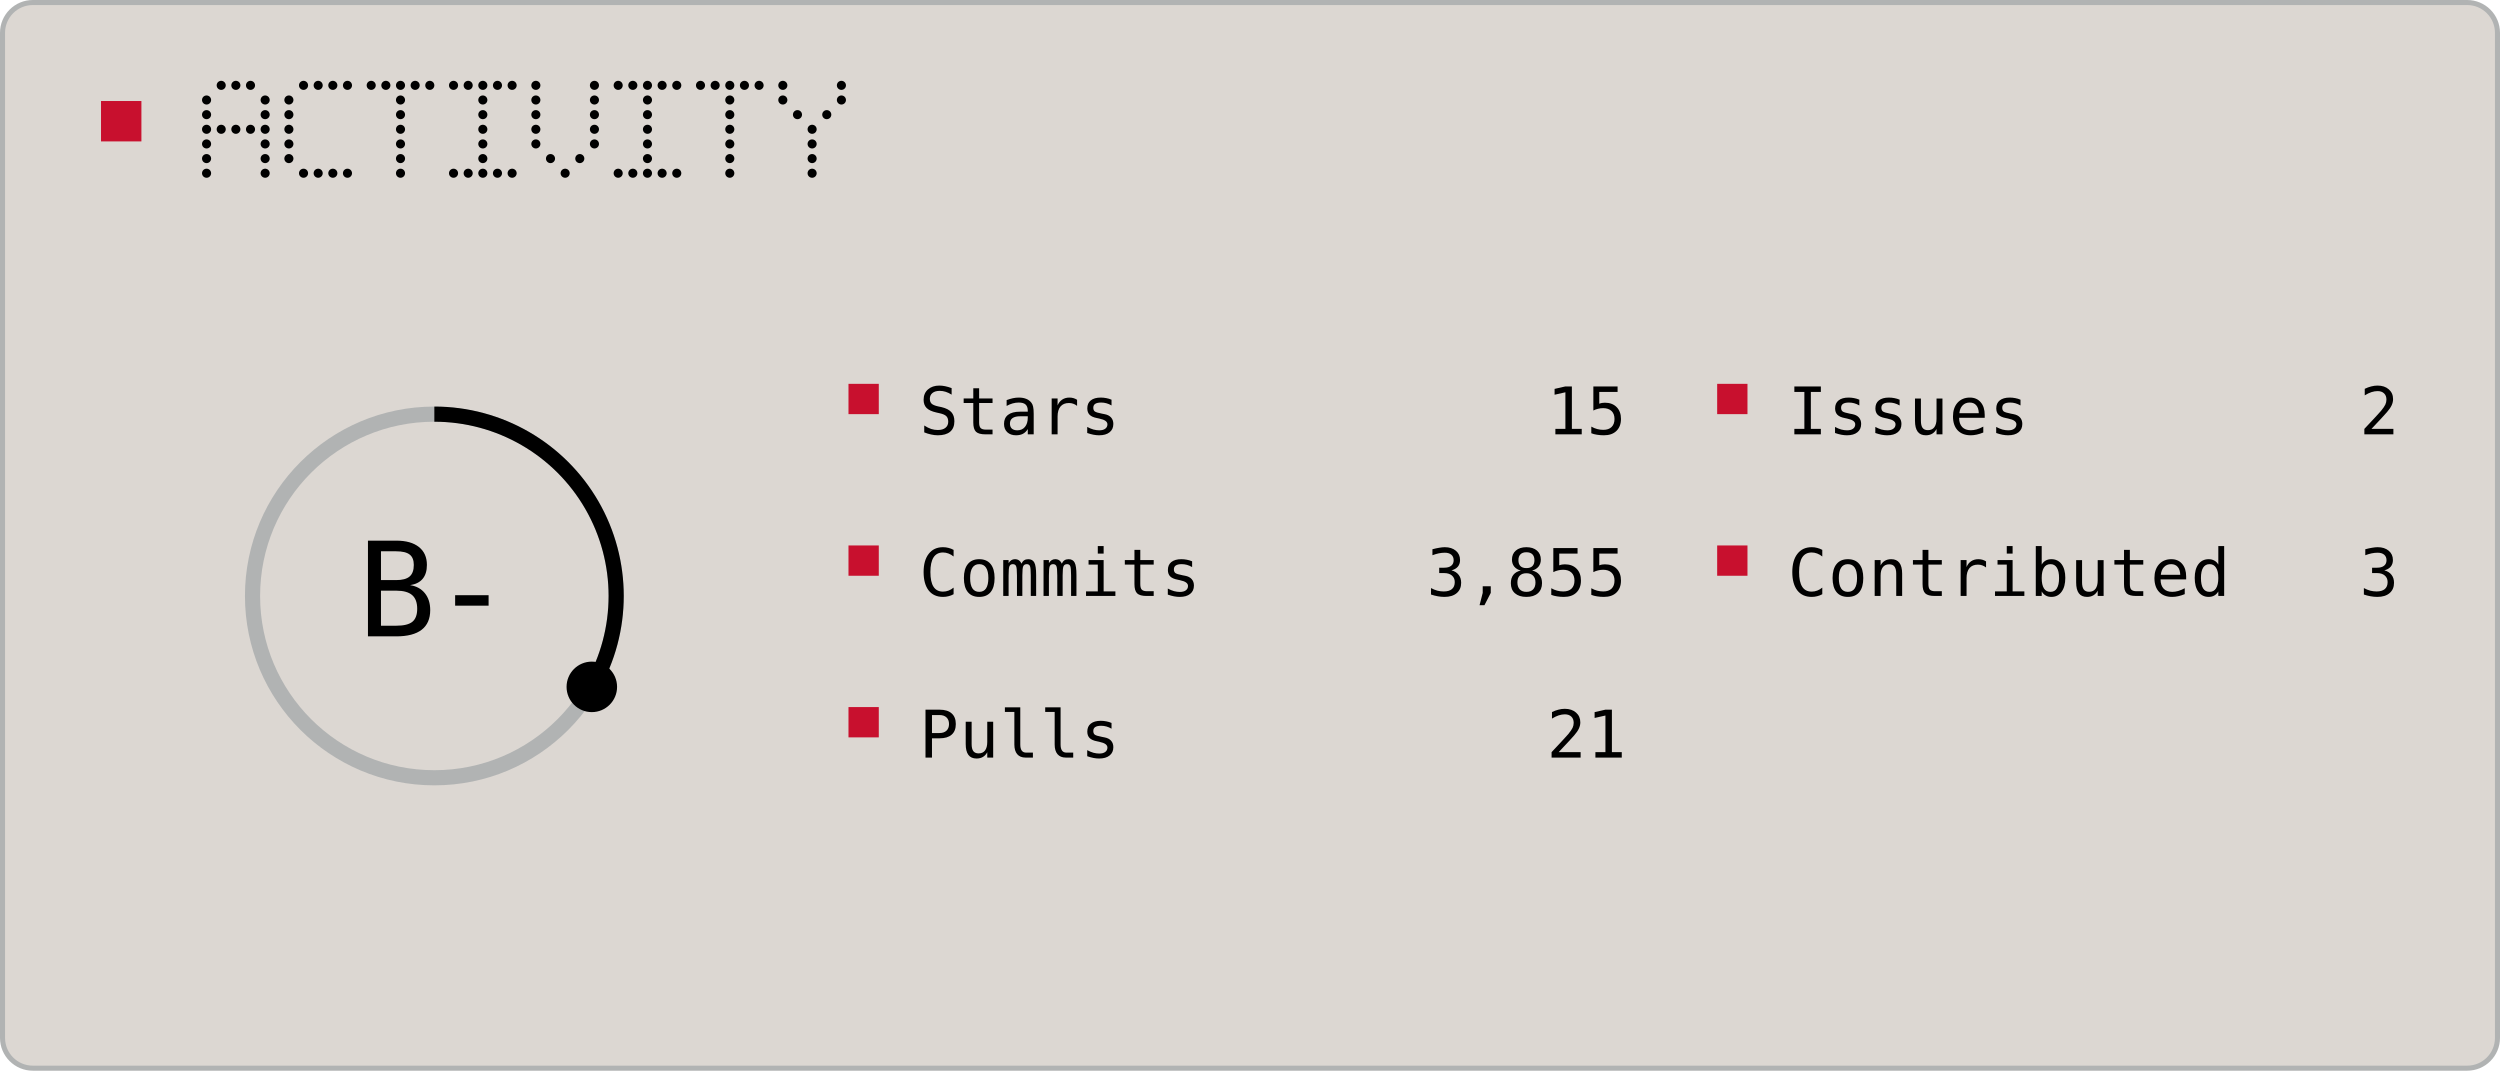
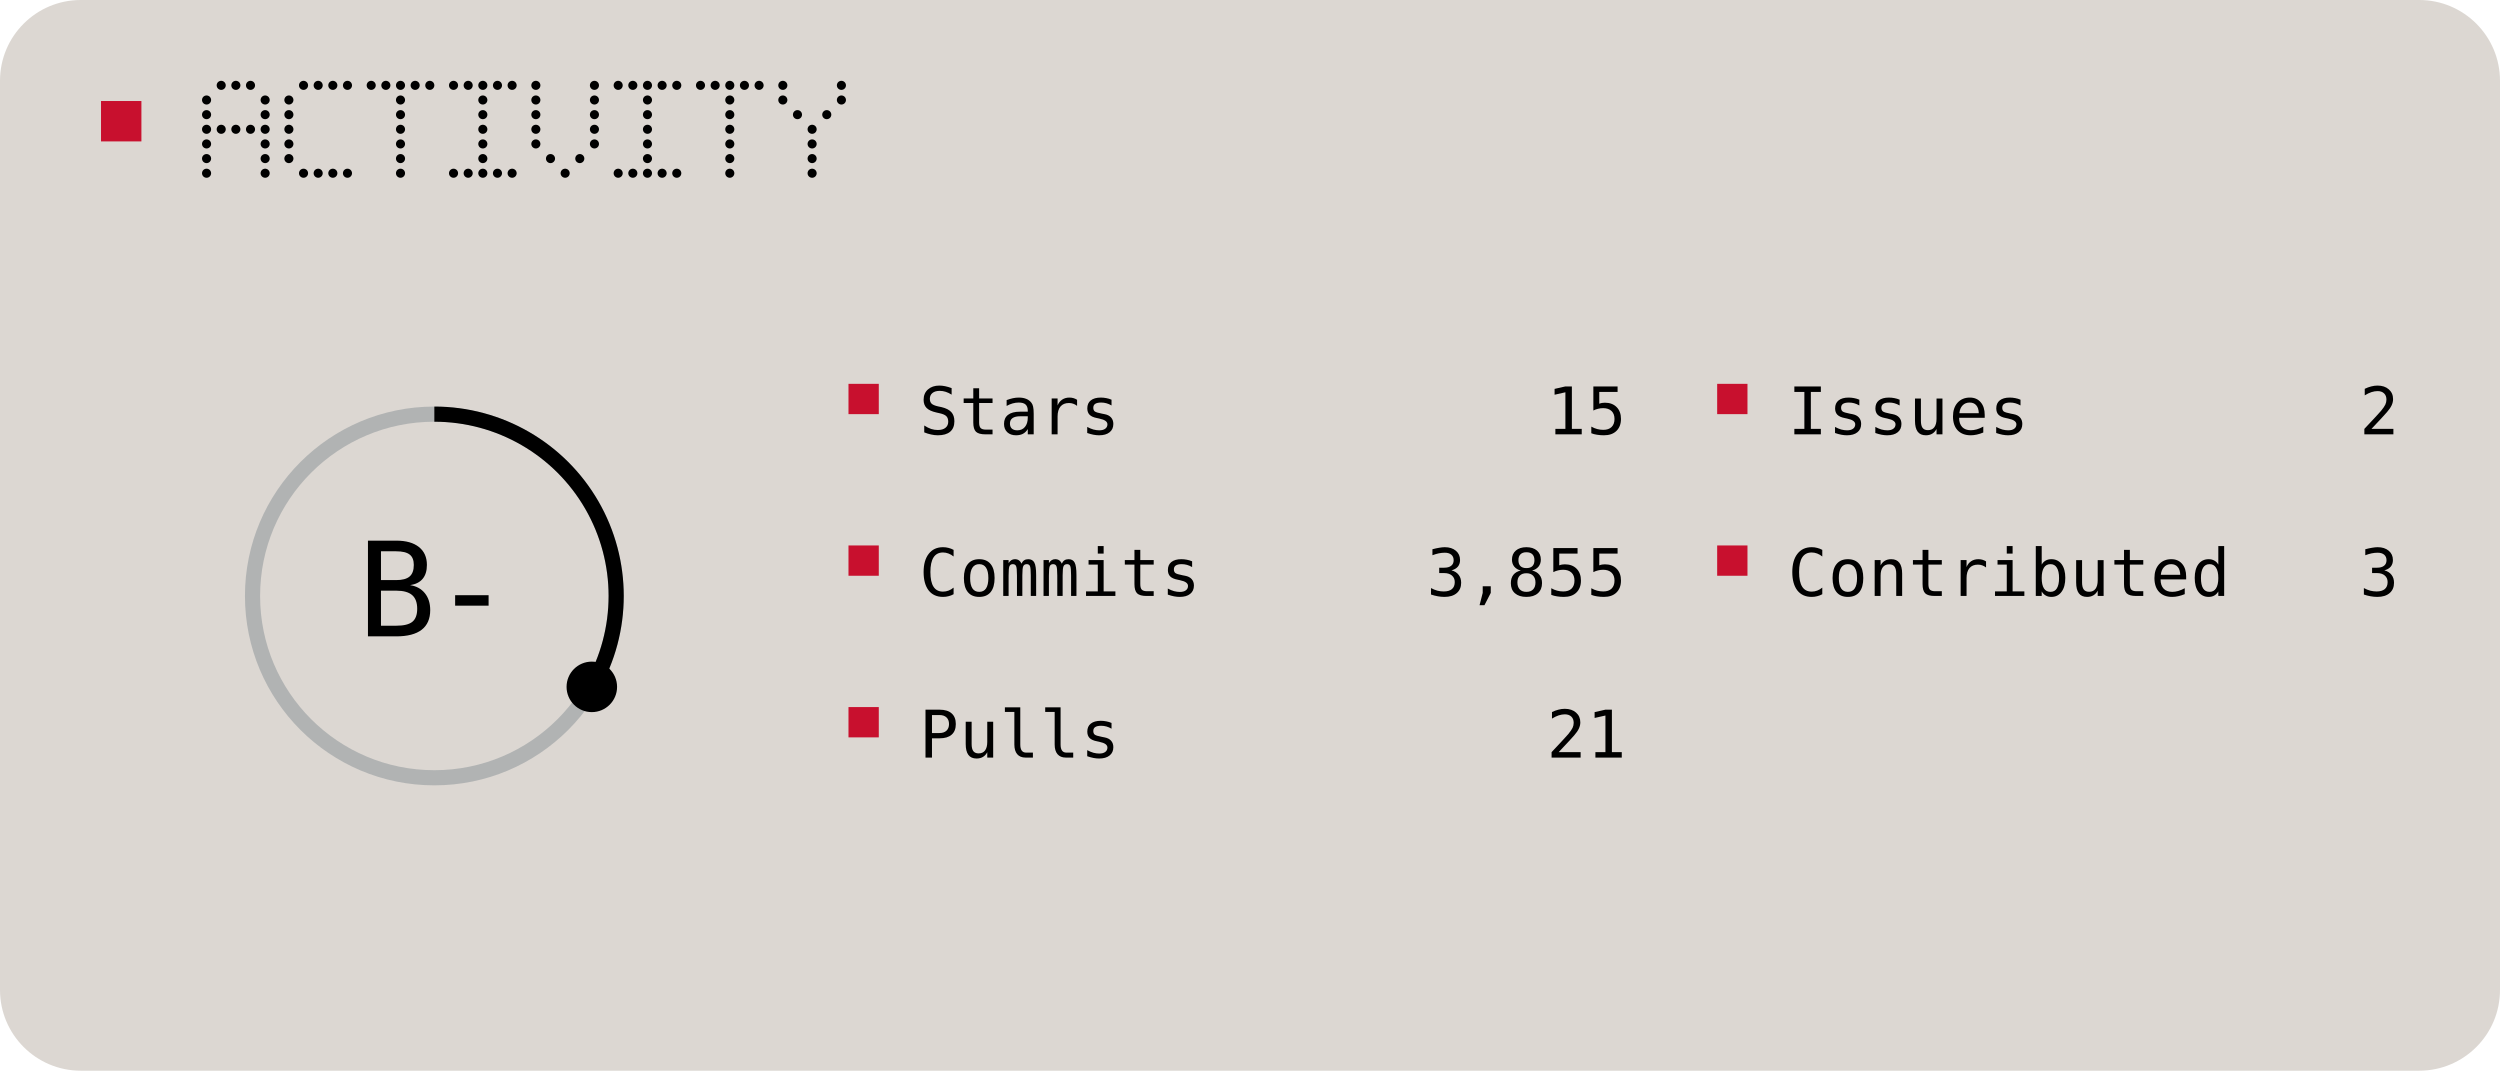
<svg xmlns="http://www.w3.org/2000/svg" width="495" height="212" viewBox="0 0 495 212" role="img">
-   <rect x="0.5" y="0.5" width="494" height="211" rx="6" fill="#DCD7D2" stroke="#B1B3B3" stroke-width="1" />
+   <rect width="495" height="212" rx="16" fill="#DCD7D2" />
  <rect x="20" y="20" width="8" height="8" fill="#C8102E" />
  <circle cx="43.8" cy="16.9" r="0.90" fill="#000000" />
  <circle cx="46.7" cy="16.9" r="0.90" fill="#000000" />
  <circle cx="49.6" cy="16.9" r="0.90" fill="#000000" />
  <circle cx="40.9" cy="19.8" r="0.90" fill="#000000" />
  <circle cx="52.5" cy="19.8" r="0.90" fill="#000000" />
  <circle cx="40.9" cy="22.7" r="0.90" fill="#000000" />
  <circle cx="52.5" cy="22.7" r="0.90" fill="#000000" />
  <circle cx="40.9" cy="25.6" r="0.90" fill="#000000" />
  <circle cx="43.8" cy="25.6" r="0.90" fill="#000000" />
  <circle cx="46.7" cy="25.6" r="0.90" fill="#000000" />
  <circle cx="49.6" cy="25.6" r="0.90" fill="#000000" />
  <circle cx="52.5" cy="25.6" r="0.90" fill="#000000" />
  <circle cx="40.9" cy="28.5" r="0.90" fill="#000000" />
  <circle cx="52.5" cy="28.5" r="0.90" fill="#000000" />
  <circle cx="40.9" cy="31.4" r="0.90" fill="#000000" />
  <circle cx="52.5" cy="31.4" r="0.90" fill="#000000" />
  <circle cx="40.9" cy="34.3" r="0.90" fill="#000000" />
  <circle cx="52.5" cy="34.3" r="0.90" fill="#000000" />
  <circle cx="60.1" cy="16.9" r="0.90" fill="#000000" />
  <circle cx="63.0" cy="16.9" r="0.90" fill="#000000" />
  <circle cx="65.9" cy="16.9" r="0.90" fill="#000000" />
  <circle cx="68.8" cy="16.9" r="0.90" fill="#000000" />
  <circle cx="57.2" cy="19.8" r="0.90" fill="#000000" />
  <circle cx="57.2" cy="22.7" r="0.90" fill="#000000" />
  <circle cx="57.2" cy="25.6" r="0.90" fill="#000000" />
  <circle cx="57.2" cy="28.5" r="0.90" fill="#000000" />
  <circle cx="57.2" cy="31.4" r="0.90" fill="#000000" />
  <circle cx="60.1" cy="34.3" r="0.90" fill="#000000" />
  <circle cx="63.0" cy="34.3" r="0.90" fill="#000000" />
  <circle cx="65.9" cy="34.3" r="0.90" fill="#000000" />
  <circle cx="68.8" cy="34.3" r="0.90" fill="#000000" />
  <circle cx="73.5" cy="16.9" r="0.90" fill="#000000" />
  <circle cx="76.4" cy="16.9" r="0.90" fill="#000000" />
  <circle cx="79.3" cy="16.9" r="0.90" fill="#000000" />
  <circle cx="82.2" cy="16.9" r="0.90" fill="#000000" />
  <circle cx="85.1" cy="16.9" r="0.90" fill="#000000" />
  <circle cx="79.3" cy="19.8" r="0.90" fill="#000000" />
  <circle cx="79.3" cy="22.7" r="0.90" fill="#000000" />
  <circle cx="79.3" cy="25.6" r="0.90" fill="#000000" />
  <circle cx="79.3" cy="28.5" r="0.90" fill="#000000" />
  <circle cx="79.3" cy="31.4" r="0.90" fill="#000000" />
  <circle cx="79.3" cy="34.3" r="0.90" fill="#000000" />
  <circle cx="89.8" cy="16.9" r="0.90" fill="#000000" />
  <circle cx="92.7" cy="16.9" r="0.90" fill="#000000" />
  <circle cx="95.6" cy="16.9" r="0.90" fill="#000000" />
  <circle cx="98.5" cy="16.9" r="0.90" fill="#000000" />
  <circle cx="101.4" cy="16.9" r="0.90" fill="#000000" />
  <circle cx="95.6" cy="19.8" r="0.90" fill="#000000" />
  <circle cx="95.6" cy="22.7" r="0.90" fill="#000000" />
  <circle cx="95.6" cy="25.6" r="0.90" fill="#000000" />
  <circle cx="95.6" cy="28.5" r="0.90" fill="#000000" />
  <circle cx="95.6" cy="31.4" r="0.90" fill="#000000" />
  <circle cx="89.8" cy="34.3" r="0.90" fill="#000000" />
  <circle cx="92.7" cy="34.3" r="0.90" fill="#000000" />
  <circle cx="95.6" cy="34.3" r="0.90" fill="#000000" />
  <circle cx="98.5" cy="34.3" r="0.90" fill="#000000" />
  <circle cx="101.4" cy="34.3" r="0.90" fill="#000000" />
  <circle cx="106.1" cy="16.9" r="0.90" fill="#000000" />
  <circle cx="117.7" cy="16.9" r="0.90" fill="#000000" />
  <circle cx="106.1" cy="19.8" r="0.90" fill="#000000" />
  <circle cx="117.7" cy="19.8" r="0.90" fill="#000000" />
  <circle cx="106.1" cy="22.7" r="0.90" fill="#000000" />
  <circle cx="117.7" cy="22.7" r="0.90" fill="#000000" />
  <circle cx="106.1" cy="25.6" r="0.90" fill="#000000" />
  <circle cx="117.7" cy="25.6" r="0.90" fill="#000000" />
  <circle cx="106.1" cy="28.5" r="0.90" fill="#000000" />
  <circle cx="117.7" cy="28.5" r="0.90" fill="#000000" />
  <circle cx="109.0" cy="31.4" r="0.90" fill="#000000" />
  <circle cx="114.8" cy="31.4" r="0.90" fill="#000000" />
  <circle cx="111.9" cy="34.3" r="0.90" fill="#000000" />
  <circle cx="122.4" cy="16.9" r="0.90" fill="#000000" />
  <circle cx="125.3" cy="16.9" r="0.90" fill="#000000" />
  <circle cx="128.2" cy="16.9" r="0.90" fill="#000000" />
  <circle cx="131.1" cy="16.9" r="0.90" fill="#000000" />
  <circle cx="134.0" cy="16.9" r="0.90" fill="#000000" />
  <circle cx="128.2" cy="19.8" r="0.90" fill="#000000" />
  <circle cx="128.2" cy="22.7" r="0.90" fill="#000000" />
  <circle cx="128.2" cy="25.6" r="0.90" fill="#000000" />
  <circle cx="128.2" cy="28.5" r="0.90" fill="#000000" />
  <circle cx="128.2" cy="31.4" r="0.90" fill="#000000" />
  <circle cx="122.4" cy="34.3" r="0.90" fill="#000000" />
  <circle cx="125.3" cy="34.3" r="0.90" fill="#000000" />
  <circle cx="128.2" cy="34.3" r="0.90" fill="#000000" />
  <circle cx="131.1" cy="34.3" r="0.90" fill="#000000" />
  <circle cx="134.0" cy="34.3" r="0.90" fill="#000000" />
  <circle cx="138.7" cy="16.9" r="0.90" fill="#000000" />
  <circle cx="141.6" cy="16.9" r="0.90" fill="#000000" />
  <circle cx="144.5" cy="16.9" r="0.90" fill="#000000" />
  <circle cx="147.4" cy="16.9" r="0.90" fill="#000000" />
  <circle cx="150.3" cy="16.9" r="0.90" fill="#000000" />
  <circle cx="144.5" cy="19.8" r="0.90" fill="#000000" />
  <circle cx="144.5" cy="22.7" r="0.90" fill="#000000" />
  <circle cx="144.5" cy="25.6" r="0.90" fill="#000000" />
  <circle cx="144.5" cy="28.5" r="0.90" fill="#000000" />
  <circle cx="144.5" cy="31.4" r="0.90" fill="#000000" />
  <circle cx="144.5" cy="34.3" r="0.90" fill="#000000" />
  <circle cx="155.0" cy="16.9" r="0.90" fill="#000000" />
  <circle cx="166.6" cy="16.9" r="0.90" fill="#000000" />
  <circle cx="155.0" cy="19.8" r="0.90" fill="#000000" />
  <circle cx="166.6" cy="19.8" r="0.90" fill="#000000" />
  <circle cx="157.9" cy="22.7" r="0.90" fill="#000000" />
  <circle cx="163.7" cy="22.7" r="0.90" fill="#000000" />
  <circle cx="160.8" cy="25.6" r="0.90" fill="#000000" />
  <circle cx="160.8" cy="28.5" r="0.90" fill="#000000" />
  <circle cx="160.8" cy="31.4" r="0.90" fill="#000000" />
  <circle cx="160.8" cy="34.3" r="0.90" fill="#000000" />
  <circle cx="86.0" cy="118.0" r="36" fill="none" stroke="#B1B3B3" stroke-width="3" />
  <path d="M 86.00 82.00 A 36 36 0 0 1 117.18 136.00" fill="none" stroke="#000000" stroke-width="3" />
  <circle cx="117.18" cy="136.00" r="5" fill="#000000" />
  <text x="86" y="126" fill="#000000" text-anchor="middle" font-family="ui-monospace, Geist Mono, monospace" font-size="26" letter-spacing="-0.8" dominant-baseline="auto">B-</text>
  <rect x="168" y="76" width="6" height="6" fill="#C8102E" />
  <text x="182" y="86" fill="#000000" text-anchor="start" font-family="ui-monospace, Geist Mono, monospace" font-size="13" letter-spacing="0.15" dominant-baseline="auto">Stars</text>
  <text x="322" y="86" fill="#000000" text-anchor="end" font-family="ui-monospace, Geist Mono, monospace" font-size="13" letter-spacing="0.1" dominant-baseline="auto">15</text>
  <rect x="168" y="108" width="6" height="6" fill="#C8102E" />
  <text x="182" y="118" fill="#000000" text-anchor="start" font-family="ui-monospace, Geist Mono, monospace" font-size="13" letter-spacing="0.15" dominant-baseline="auto">Commits</text>
  <text x="322" y="118" fill="#000000" text-anchor="end" font-family="ui-monospace, Geist Mono, monospace" font-size="13" letter-spacing="0.1" dominant-baseline="auto">3,855</text>
  <rect x="168" y="140" width="6" height="6" fill="#C8102E" />
  <text x="182" y="150" fill="#000000" text-anchor="start" font-family="ui-monospace, Geist Mono, monospace" font-size="13" letter-spacing="0.15" dominant-baseline="auto">Pulls</text>
  <text x="322" y="150" fill="#000000" text-anchor="end" font-family="ui-monospace, Geist Mono, monospace" font-size="13" letter-spacing="0.1" dominant-baseline="auto">21</text>
  <rect x="340" y="76" width="6" height="6" fill="#C8102E" />
  <text x="354" y="86" fill="#000000" text-anchor="start" font-family="ui-monospace, Geist Mono, monospace" font-size="13" letter-spacing="0.15" dominant-baseline="auto">Issues</text>
  <text x="475" y="86" fill="#000000" text-anchor="end" font-family="ui-monospace, Geist Mono, monospace" font-size="13" letter-spacing="0.1" dominant-baseline="auto">2</text>
  <rect x="340" y="108" width="6" height="6" fill="#C8102E" />
  <text x="354" y="118" fill="#000000" text-anchor="start" font-family="ui-monospace, Geist Mono, monospace" font-size="13" letter-spacing="0.15" dominant-baseline="auto">Contributed</text>
  <text x="475" y="118" fill="#000000" text-anchor="end" font-family="ui-monospace, Geist Mono, monospace" font-size="13" letter-spacing="0.1" dominant-baseline="auto">3</text>
</svg>
